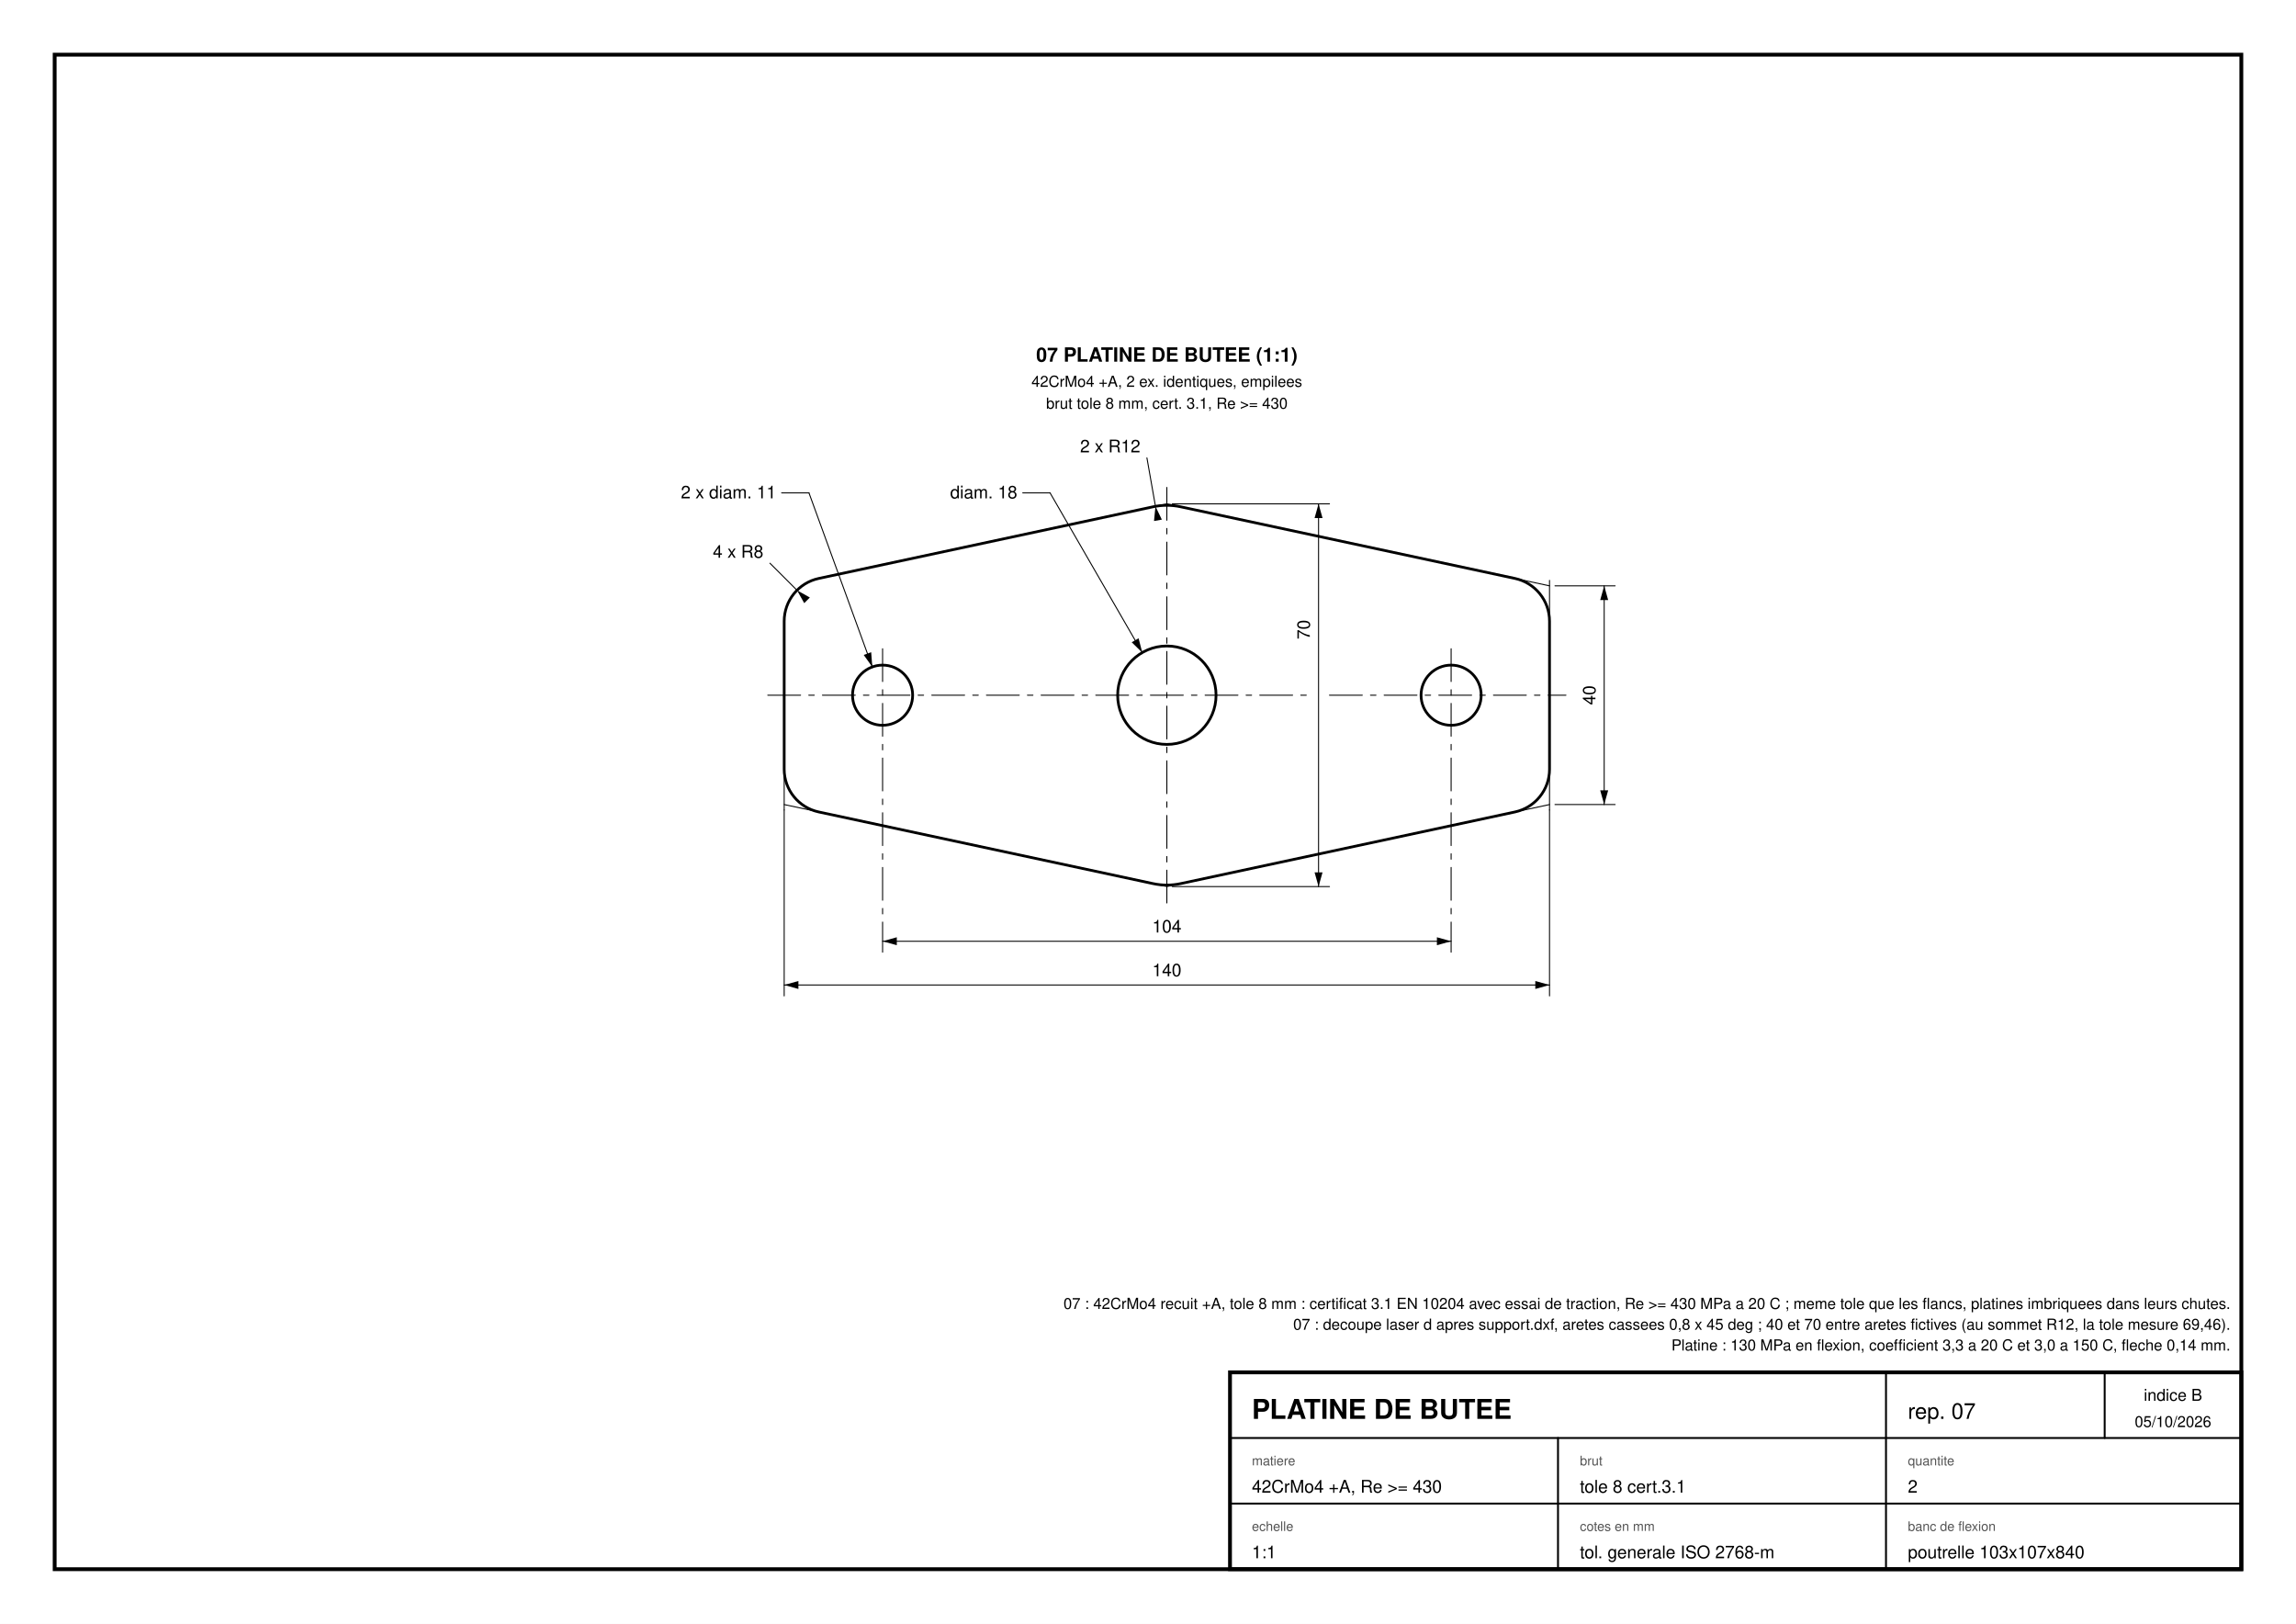
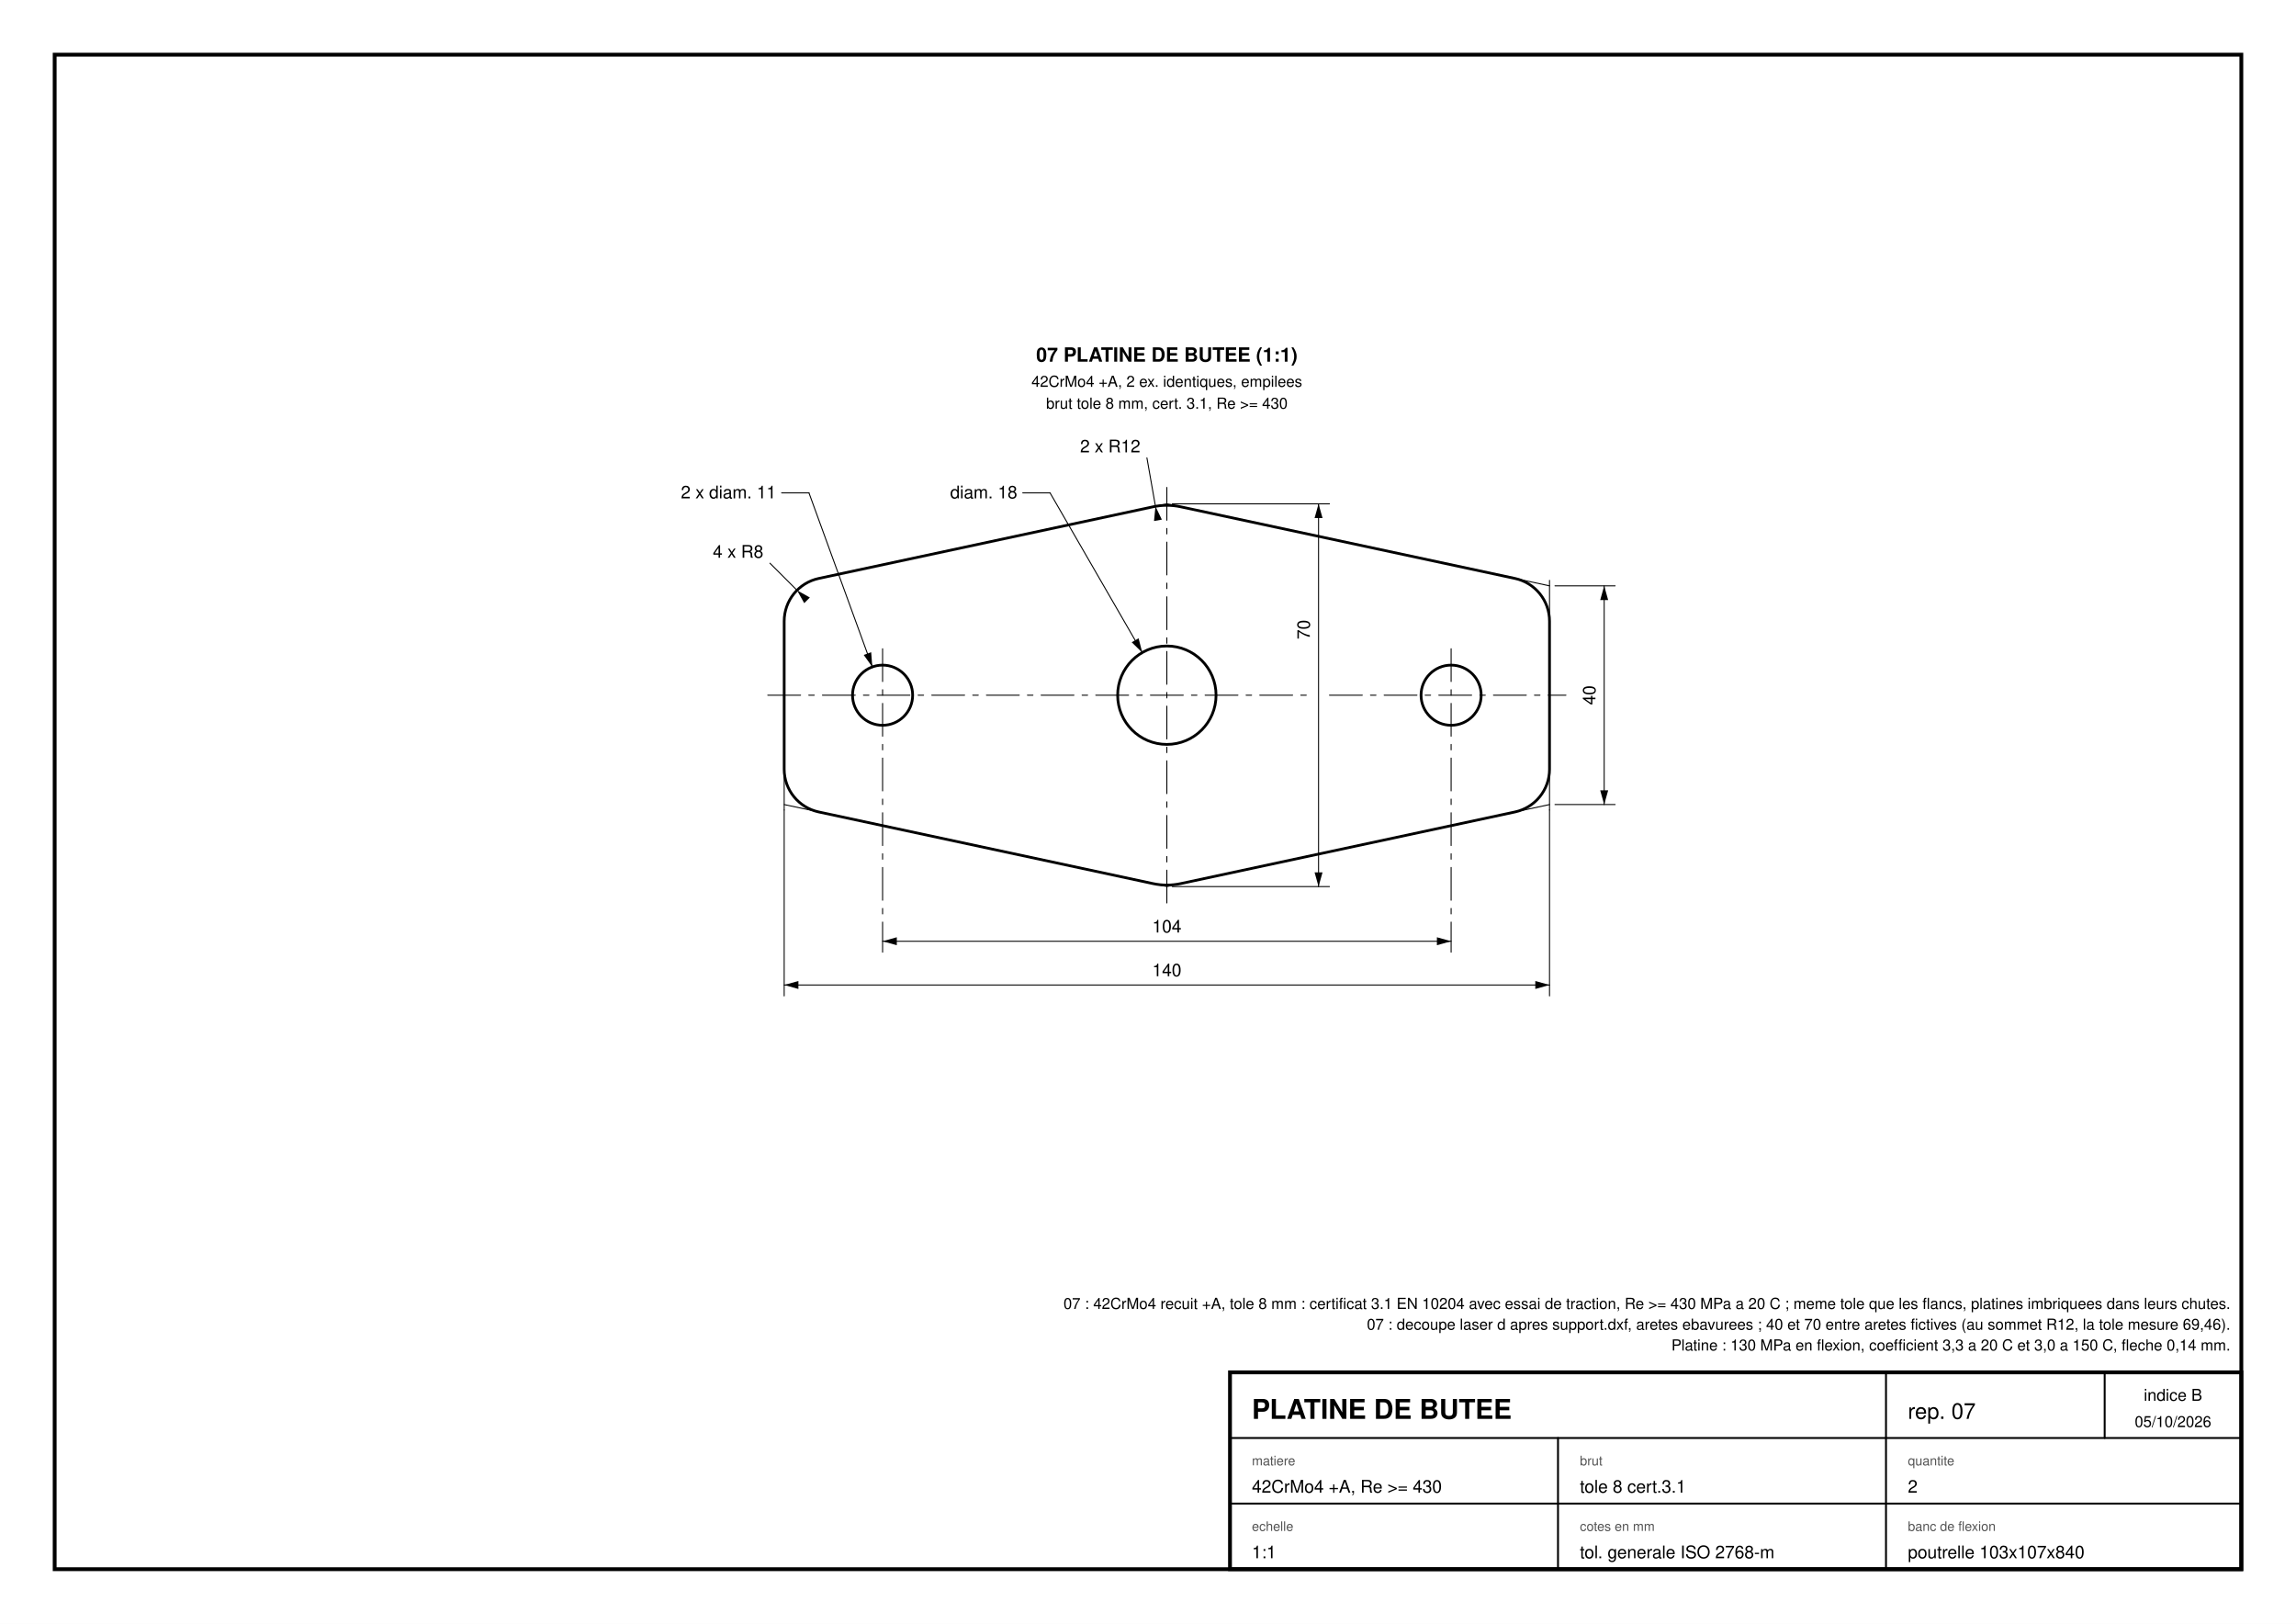
<svg xmlns="http://www.w3.org/2000/svg" width="420mm" height="297mm" viewBox="0 0 420 297">
  <rect width="420" height="297" fill="#fff" />
  <rect x="10.000" y="10.000" width="400.000" height="277.000" fill="none" stroke="#000" stroke-width="0.700" />
  <rect x="225.000" y="251.000" width="185.000" height="36.000" fill="none" stroke="#000" stroke-width="0.700" />
  <line x1="225.000" y1="263.000" x2="410.000" y2="263.000" stroke="#000" stroke-width="0.350" stroke-linecap="round" />
  <line x1="225.000" y1="275.000" x2="410.000" y2="275.000" stroke="#000" stroke-width="0.350" stroke-linecap="round" />
  <line x1="345.000" y1="251.000" x2="345.000" y2="263.000" stroke="#000" stroke-width="0.350" stroke-linecap="round" />
  <line x1="285.000" y1="263.000" x2="285.000" y2="287.000" stroke="#000" stroke-width="0.350" stroke-linecap="round" />
  <line x1="345.000" y1="263.000" x2="345.000" y2="287.000" stroke="#000" stroke-width="0.350" stroke-linecap="round" />
  <text x="229.000" y="259.500" font-family="Helvetica,Arial,sans-serif" font-size="5.00" fill="#000" text-anchor="start" font-weight="bold">PLATINE DE BUTEE</text>
  <line x1="385.000" y1="251.000" x2="385.000" y2="263.000" stroke="#000" stroke-width="0.350" stroke-linecap="round" />
  <text x="397.500" y="256.200" font-family="Helvetica,Arial,sans-serif" font-size="3.00" fill="#000" text-anchor="middle" font-weight="normal">indice B</text>
  <text x="397.500" y="261.000" font-family="Helvetica,Arial,sans-serif" font-size="2.80" fill="#000" text-anchor="middle" font-weight="normal">05/10/2026</text>
  <text x="349.000" y="259.500" font-family="Helvetica,Arial,sans-serif" font-size="4.00" fill="#000" text-anchor="start" font-weight="normal">rep. 07</text>
  <text x="229.000" y="268.000" font-family="Helvetica,Arial,sans-serif" font-size="2.40" fill="#555" text-anchor="start" font-weight="normal">matiere</text>
  <text x="229.000" y="273.000" font-family="Helvetica,Arial,sans-serif" font-size="3.20" fill="#000" text-anchor="start" font-weight="normal">42CrMo4 +A, Re &gt;= 430</text>
  <text x="289.000" y="268.000" font-family="Helvetica,Arial,sans-serif" font-size="2.40" fill="#555" text-anchor="start" font-weight="normal">brut</text>
  <text x="289.000" y="273.000" font-family="Helvetica,Arial,sans-serif" font-size="3.20" fill="#000" text-anchor="start" font-weight="normal">tole 8 cert.3.1</text>
  <text x="349.000" y="268.000" font-family="Helvetica,Arial,sans-serif" font-size="2.40" fill="#555" text-anchor="start" font-weight="normal">quantite</text>
  <text x="349.000" y="273.000" font-family="Helvetica,Arial,sans-serif" font-size="3.20" fill="#000" text-anchor="start" font-weight="normal">2</text>
  <text x="229.000" y="280.000" font-family="Helvetica,Arial,sans-serif" font-size="2.40" fill="#555" text-anchor="start" font-weight="normal">echelle</text>
  <text x="229.000" y="285.000" font-family="Helvetica,Arial,sans-serif" font-size="3.20" fill="#000" text-anchor="start" font-weight="normal">1:1</text>
  <text x="289.000" y="280.000" font-family="Helvetica,Arial,sans-serif" font-size="2.40" fill="#555" text-anchor="start" font-weight="normal">cotes en mm</text>
  <text x="289.000" y="285.000" font-family="Helvetica,Arial,sans-serif" font-size="3.20" fill="#000" text-anchor="start" font-weight="normal">tol. generale ISO 2768-m</text>
  <text x="349.000" y="280.000" font-family="Helvetica,Arial,sans-serif" font-size="2.40" fill="#555" text-anchor="start" font-weight="normal">banc de flexion</text>
  <text x="349.000" y="285.000" font-family="Helvetica,Arial,sans-serif" font-size="3.20" fill="#000" text-anchor="start" font-weight="normal">poutrelle 103x107x840</text>
  <text x="408.000" y="247.000" font-family="Helvetica,Arial,sans-serif" font-size="2.80" fill="#000" text-anchor="end" font-weight="normal">Platine : 130 MPa en flexion, coefficient 3,3 a 20 C et 3,0 a 150 C, fleche 0,14 mm.</text>
-   <text x="408.000" y="243.200" font-family="Helvetica,Arial,sans-serif" font-size="2.80" fill="#000" text-anchor="end" font-weight="normal">07 : decoupe laser d apres support.dxf, aretes cassees 0,8 x 45 deg ; 40 et 70 entre aretes fictives (au sommet R12, la tole mesure 69,46).</text>
+   <text x="408.000" y="243.200" font-family="Helvetica,Arial,sans-serif" font-size="2.80" fill="#000" text-anchor="end" font-weight="normal">07 : decoupe laser d apres support.dxf, aretes ebavurees ; 40 et 70 entre aretes fictives (au sommet R12, la tole mesure 69,46).</text>
  <text x="408.000" y="239.400" font-family="Helvetica,Arial,sans-serif" font-size="2.80" fill="#000" text-anchor="end" font-weight="normal">07 : 42CrMo4 recuit +A, tole 8 mm : certificat 3.1 EN 10204 avec essai de traction, Re &gt;= 430 MPa a 20 C ; meme tole que les flancs, platines imbriquees dans leurs chutes.</text>
  <text x="213.449" y="66.150" font-family="Helvetica,Arial,sans-serif" font-size="3.60" fill="#000" text-anchor="middle" font-weight="bold">07  PLATINE DE BUTEE  (1:1)</text>
  <text x="213.449" y="70.750" font-family="Helvetica,Arial,sans-serif" font-size="2.80" fill="#000" text-anchor="middle" font-weight="normal">42CrMo4 +A, 2 ex. identiques, empilees</text>
  <text x="213.449" y="74.750" font-family="Helvetica,Arial,sans-serif" font-size="2.80" fill="#000" text-anchor="middle" font-weight="normal">brut tole 8 mm, cert. 3.1, Re &gt;= 430</text>
  <path d="M 143.449 113.617 L 143.449 140.683 A 8 8 0 0 0 149.773 148.505 L 210.935 161.611 A 12 12 0 0 0 215.963 161.611 L 277.125 148.505 A 8 8 0 0 0 283.449 140.683 L 283.449 113.617 A 8 8 0 0 0 277.125 105.795 L 215.963 92.689 A 12 12 0 0 0 210.935 92.689 L 149.773 105.795 A 8 8 0 0 0 143.449 113.617 Z" fill="none" stroke="#000" stroke-width="0.500" stroke-linecap="round" stroke-linejoin="round" />
  <path d="M 222.449 127.15 A 9 9 0 0 0 204.449 127.15 A 9 9 0 0 0 222.449 127.15 Z" fill="none" stroke="#000" stroke-width="0.500" stroke-linecap="round" stroke-linejoin="round" />
  <path d="M 166.949 127.15 A 5.5 5.5 0 0 0 155.949 127.15 A 5.5 5.5 0 0 0 166.949 127.15 Z" fill="none" stroke="#000" stroke-width="0.500" stroke-linecap="round" stroke-linejoin="round" />
  <path d="M 270.949 127.15 A 5.5 5.5 0 0 0 259.949 127.15 A 5.5 5.5 0 0 0 270.949 127.15 Z" fill="none" stroke="#000" stroke-width="0.500" stroke-linecap="round" stroke-linejoin="round" />
  <line x1="140.449" y1="127.150" x2="239.199" y2="127.150" stroke="#000" stroke-width="0.180" stroke-linecap="round" stroke-dasharray="6 1.5 1 1.5" />
  <line x1="243.199" y1="127.150" x2="286.449" y2="127.150" stroke="#000" stroke-width="0.180" stroke-linecap="round" stroke-dasharray="6 1.5 1 1.5" />
  <line x1="213.449" y1="165.150" x2="213.449" y2="89.150" stroke="#000" stroke-width="0.180" stroke-linecap="round" stroke-dasharray="6 1.5 1 1.5" />
  <line x1="161.449" y1="118.650" x2="161.449" y2="174.150" stroke="#000" stroke-width="0.180" stroke-linecap="round" stroke-dasharray="6 1.5 1 1.5" />
  <line x1="265.449" y1="118.650" x2="265.449" y2="174.150" stroke="#000" stroke-width="0.180" stroke-linecap="round" stroke-dasharray="6 1.5 1 1.5" />
  <line x1="143.449" y1="140.683" x2="143.449" y2="148.150" stroke="#000" stroke-width="0.180" stroke-linecap="round" />
  <line x1="149.773" y1="148.505" x2="143.449" y2="147.150" stroke="#000" stroke-width="0.180" stroke-linecap="round" />
  <line x1="277.125" y1="148.505" x2="283.449" y2="147.150" stroke="#000" stroke-width="0.180" stroke-linecap="round" />
  <line x1="283.449" y1="140.683" x2="283.449" y2="148.150" stroke="#000" stroke-width="0.180" stroke-linecap="round" />
  <line x1="283.449" y1="113.617" x2="283.449" y2="106.150" stroke="#000" stroke-width="0.180" stroke-linecap="round" />
  <line x1="277.125" y1="105.795" x2="283.449" y2="107.150" stroke="#000" stroke-width="0.180" stroke-linecap="round" />
  <line x1="210.935" y1="161.611" x2="213.449" y2="162.150" stroke="#000" stroke-width="0.180" stroke-linecap="round" />
  <line x1="215.963" y1="161.611" x2="213.449" y2="162.150" stroke="#000" stroke-width="0.180" stroke-linecap="round" />
  <line x1="215.963" y1="92.689" x2="213.449" y2="92.150" stroke="#000" stroke-width="0.180" stroke-linecap="round" />
  <line x1="210.935" y1="92.689" x2="213.449" y2="92.150" stroke="#000" stroke-width="0.180" stroke-linecap="round" />
  <line x1="161.449" y1="172.150" x2="265.449" y2="172.150" stroke="#000" stroke-width="0.180" stroke-linecap="round" />
  <path d="M 161.449 172.15 L 164.049 172.878 L 164.049 171.422 Z" fill="#000" />
  <path d="M 265.449 172.15 L 262.849 171.422 L 262.849 172.878 Z" fill="#000" />
  <text x="213.449" y="170.550" font-family="Helvetica,Arial,sans-serif" font-size="3.20" fill="#000" text-anchor="middle" font-weight="normal">104</text>
  <line x1="143.449" y1="148.150" x2="143.449" y2="182.150" stroke="#000" stroke-width="0.180" stroke-linecap="round" />
  <line x1="283.449" y1="148.150" x2="283.449" y2="182.150" stroke="#000" stroke-width="0.180" stroke-linecap="round" />
  <line x1="143.449" y1="180.150" x2="283.449" y2="180.150" stroke="#000" stroke-width="0.180" stroke-linecap="round" />
  <path d="M 143.449 180.15 L 146.049 180.878 L 146.049 179.422 Z" fill="#000" />
  <path d="M 283.449 180.15 L 280.849 179.422 L 280.849 180.878 Z" fill="#000" />
  <text x="213.449" y="178.550" font-family="Helvetica,Arial,sans-serif" font-size="3.20" fill="#000" text-anchor="middle" font-weight="normal">140</text>
  <line x1="284.449" y1="147.150" x2="295.449" y2="147.150" stroke="#000" stroke-width="0.180" stroke-linecap="round" />
  <line x1="284.449" y1="107.150" x2="295.449" y2="107.150" stroke="#000" stroke-width="0.180" stroke-linecap="round" />
  <line x1="293.449" y1="147.150" x2="293.449" y2="107.150" stroke="#000" stroke-width="0.180" stroke-linecap="round" />
  <path d="M 293.449 147.15 L 294.177 144.55 L 292.721 144.55 Z" fill="#000" />
  <path d="M 293.449 107.15 L 292.721 109.75 L 294.177 109.75 Z" fill="#000" />
  <text x="291.849" y="127.150" font-family="Helvetica,Arial,sans-serif" font-size="3.20" fill="#000" text-anchor="middle" font-weight="normal" transform="rotate(-90.00 291.849 127.150)">40</text>
  <line x1="214.449" y1="162.150" x2="243.199" y2="162.150" stroke="#000" stroke-width="0.180" stroke-linecap="round" />
  <line x1="214.449" y1="92.150" x2="243.199" y2="92.150" stroke="#000" stroke-width="0.180" stroke-linecap="round" />
  <line x1="241.199" y1="162.150" x2="241.199" y2="92.150" stroke="#000" stroke-width="0.180" stroke-linecap="round" />
  <path d="M 241.199 162.15 L 241.927 159.55 L 240.471 159.55 Z" fill="#000" />
  <path d="M 241.199 92.15 L 240.471 94.75 L 241.927 94.75 Z" fill="#000" />
  <text x="239.599" y="115.150" font-family="Helvetica,Arial,sans-serif" font-size="3.20" fill="#000" text-anchor="middle" font-weight="normal" transform="rotate(-90.00 239.599 115.150)">70</text>
  <line x1="145.792" y1="107.960" x2="140.842" y2="103.011" stroke="#000" stroke-width="0.180" stroke-linecap="round" />
  <path d="M 145.792 107.96 L 147.116 110.314 L 148.145 109.284 Z" fill="#000" />
  <text x="139.642" y="102.011" font-family="Helvetica,Arial,sans-serif" font-size="3.20" fill="#000" text-anchor="end" font-weight="normal">4 x R8</text>
  <line x1="211.365" y1="92.605" x2="209.802" y2="83.741" stroke="#000" stroke-width="0.180" stroke-linecap="round" />
  <path d="M 211.365 92.605 L 211.1 95.292 L 212.534 95.039 Z" fill="#000" />
  <text x="208.602" y="82.741" font-family="Helvetica,Arial,sans-serif" font-size="3.20" fill="#000" text-anchor="end" font-weight="normal">2 x R12</text>
  <line x1="208.949" y1="119.356" x2="192.087" y2="90.150" stroke="#000" stroke-width="0.180" stroke-linecap="round" />
  <path d="M 208.949 119.356 L 208.279 116.74 L 207.019 117.468 Z" fill="#000" />
  <line x1="192.087" y1="90.150" x2="187.087" y2="90.150" stroke="#000" stroke-width="0.180" stroke-linecap="round" />
  <text x="186.087" y="91.150" font-family="Helvetica,Arial,sans-serif" font-size="3.20" fill="#000" text-anchor="end" font-weight="normal">diam. 18</text>
  <line x1="159.568" y1="121.982" x2="147.982" y2="90.150" stroke="#000" stroke-width="0.180" stroke-linecap="round" />
  <path d="M 159.568 121.982 L 159.363 119.289 L 157.995 119.787 Z" fill="#000" />
  <line x1="147.982" y1="90.150" x2="142.982" y2="90.150" stroke="#000" stroke-width="0.180" stroke-linecap="round" />
  <text x="141.982" y="91.150" font-family="Helvetica,Arial,sans-serif" font-size="3.20" fill="#000" text-anchor="end" font-weight="normal">2 x diam. 11</text>
</svg>
